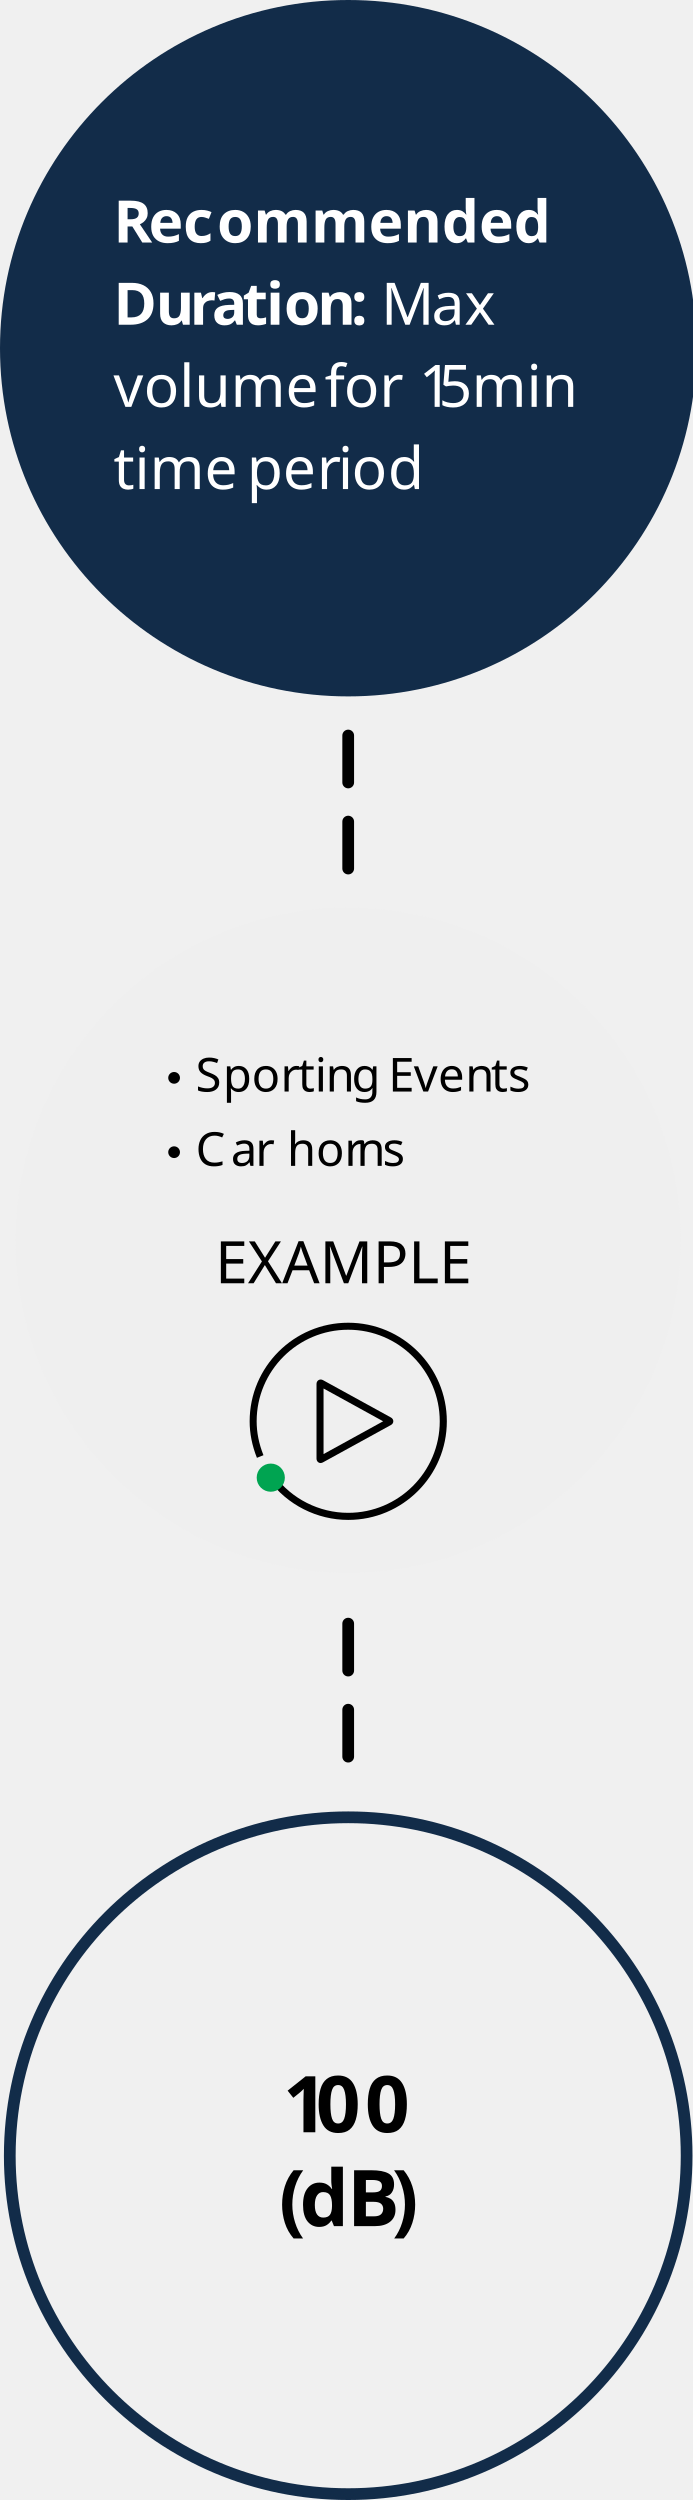
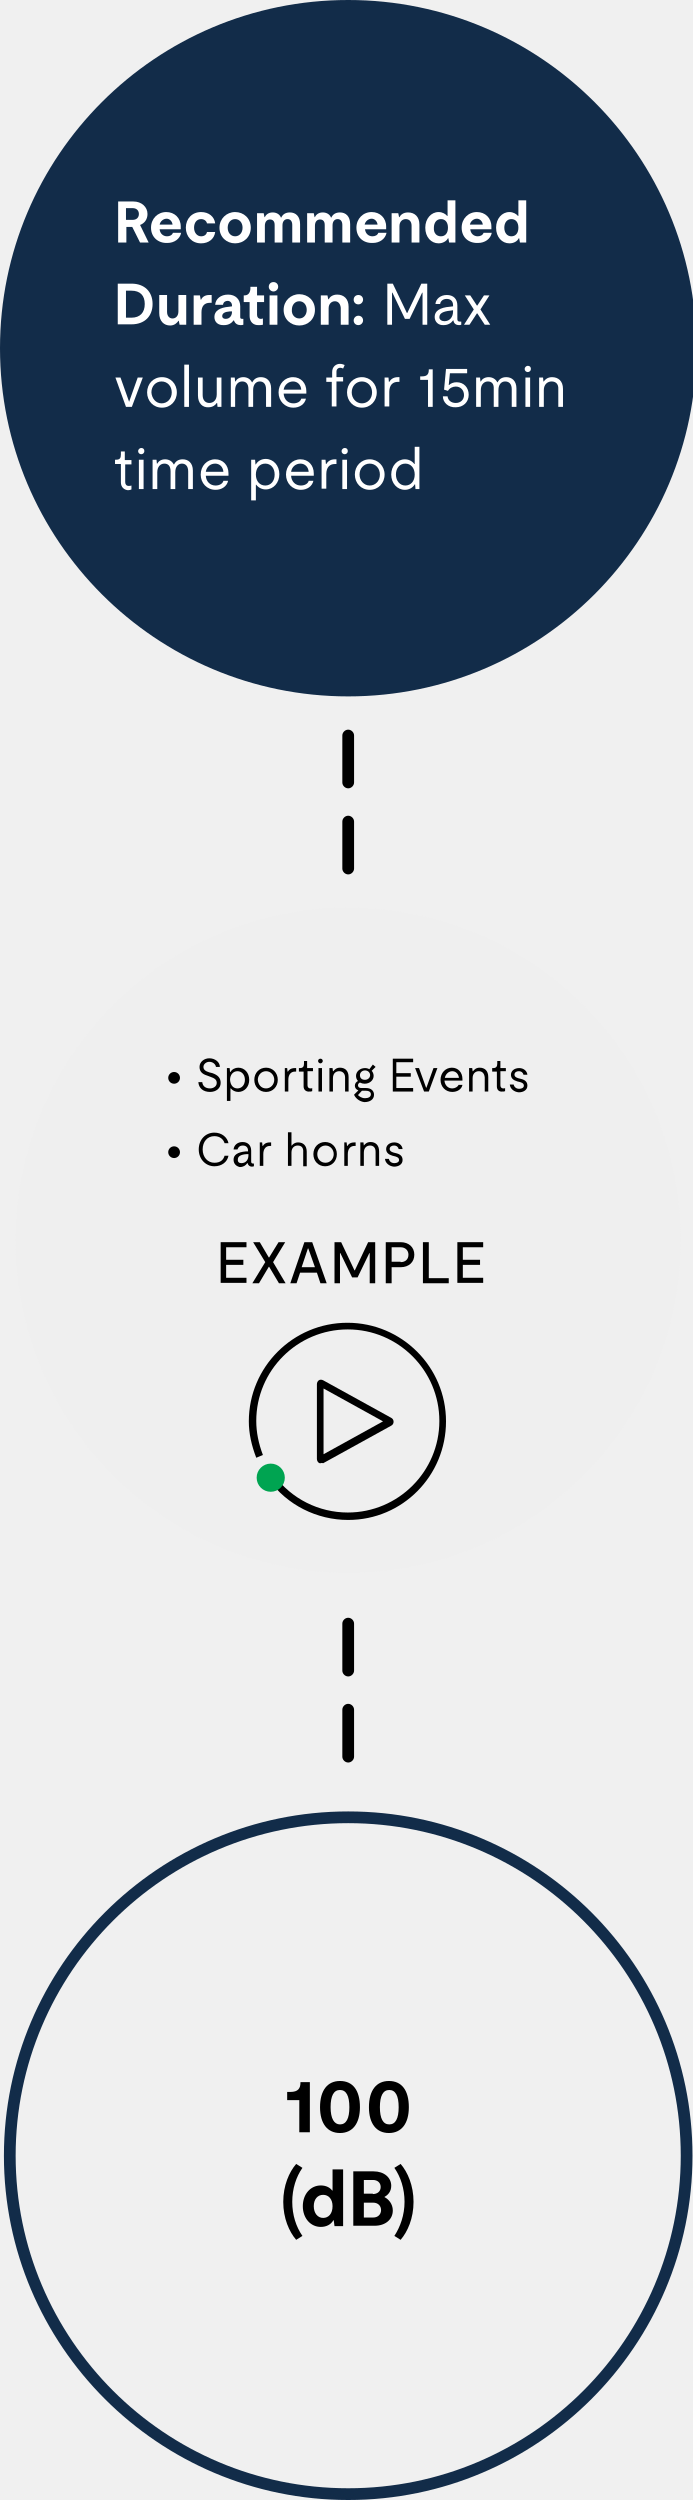
- <svg xmlns="http://www.w3.org/2000/svg" id="Working_File" viewBox="0 0 177 639">
-   <defs>
-     <style>.cls-1,.cls-2,.cls-3{fill:none;}.cls-4{letter-spacing:.01em;}.cls-5{letter-spacing:.01em;}.cls-6{letter-spacing:-.02em;}.cls-7{letter-spacing:0em;}.cls-8{letter-spacing:0em;}.cls-9{letter-spacing:0em;}.cls-10,.cls-11,.cls-12,.cls-13,.cls-14,.cls-15{isolation:isolate;}.cls-10,.cls-11,.cls-14{font-size:15px;}.cls-10,.cls-12{font-family:ULModerat-Bold, 'UL Moderat';font-weight:700;}.cls-10,.cls-14{fill:#fff;}.cls-16{fill:#efefef;}.cls-17{fill:#00a451;}.cls-18{fill:#122c49;}.cls-19{letter-spacing:-.02em;}.cls-20{letter-spacing:-.02em;}.cls-21{letter-spacing:-.01em;}.cls-22{letter-spacing:0em;}.cls-11{font-family:ULModerat-Medium, 'UL Moderat';font-weight:500;}.cls-23{letter-spacing:0em;}.cls-24{letter-spacing:0em;}.cls-25{letter-spacing:-.02em;}.cls-12{font-size:20px;}.cls-26{letter-spacing:-.04em;}.cls-27{letter-spacing:0em;}.cls-28{letter-spacing:0em;}.cls-29{letter-spacing:0em;}.cls-30{letter-spacing:-.02em;}.cls-31{letter-spacing:-.01em;}.cls-32{letter-spacing:0em;}.cls-33{letter-spacing:0em;}.cls-34{letter-spacing:0em;}.cls-35{letter-spacing:-.05em;}.cls-36{letter-spacing:-.05em;}.cls-37{letter-spacing:0em;}.cls-2{stroke:#000;stroke-linecap:round;}.cls-2,.cls-3{stroke-width:3px;}.cls-3{stroke:#122c49;}.cls-38{letter-spacing:0em;}.cls-39{letter-spacing:-.02em;}.cls-40{letter-spacing:-.02em;}.cls-14,.cls-15{font-family:ULModerat-Regular, 'UL Moderat';}.cls-15{font-size:12px;}.cls-41{letter-spacing:-.07em;}.cls-42{letter-spacing:0em;}.cls-43{letter-spacing:.01em;}.cls-44{letter-spacing:-.02em;}</style>
-   </defs>
+ <svg xmlns="http://www.w3.org/2000/svg" version="1.1" id="Working_File" x="0px" y="0px" viewBox="0 0 177 639" style="enable-background:new 0 0 177 639;" xml:space="preserve">
+   <style type="text/css">
+ 	.st0{fill:none;}
+ 	.st1{fill:#122C49;}
+ 	.st2{fill:#EFEFEF;}
+ 	.st3{enable-background:new    ;}
+ 	.st4{fill:#FFFFFF;}
+ 	.st5{fill:#00A451;}
+ </style>
  <g id="Group_187">
    <g id="Ellipse_6">
-       <circle class="cls-1" cx="89" cy="551" r="88" />
-       <circle class="cls-3" cx="89" cy="551" r="86.5" />
-     </g>
-     <circle id="Ellipse_48" class="cls-16" cx="89" cy="317" r="85" />
-     <line id="Line_166" class="cls-2" x1="89" y1="437" x2="89" y2="449" />
-     <line id="Line_172" class="cls-2" x1="89" y1="415" x2="89" y2="427" />
-     <line id="Line_146" class="cls-2" x1="89" y1="188" x2="89" y2="200" />
-     <line id="Line_147" class="cls-2" x1="89" y1="210" x2="89" y2="222" />
+       <g>
+         <circle class="st0" cx="89" cy="551" r="88" />
+       </g>
+       <g>
+         <path class="st1" d="M89,639c-48.5,0-88-39.5-88-88s39.5-88,88-88s88,39.5,88,88S137.5,639,89,639z M89,466     c-46.9,0-85,38.1-85,85s38.1,85,85,85s85-38.1,85-85S135.9,466,89,466z" />
+       </g>
+     </g>
+     <g id="Ellipse_48">
+       <circle class="st2" cx="89" cy="317" r="85" />
+     </g>
+     <g id="Line_166">
+       <path d="M89,450.5c-0.8,0-1.5-0.7-1.5-1.5v-12c0-0.8,0.7-1.5,1.5-1.5c0.8,0,1.5,0.7,1.5,1.5v12C90.5,449.8,89.8,450.5,89,450.5z" />
+     </g>
+     <g id="Line_172">
+       <path d="M89,428.5c-0.8,0-1.5-0.7-1.5-1.5v-12c0-0.8,0.7-1.5,1.5-1.5c0.8,0,1.5,0.7,1.5,1.5v12C90.5,427.8,89.8,428.5,89,428.5z" />
+     </g>
+     <g id="Line_146">
+       <path d="M89,201.5c-0.8,0-1.5-0.7-1.5-1.5v-12c0-0.8,0.7-1.5,1.5-1.5c0.8,0,1.5,0.7,1.5,1.5v12C90.5,200.8,89.8,201.5,89,201.5z" />
+     </g>
+     <g id="Line_147">
+       <path d="M89,223.5c-0.8,0-1.5-0.7-1.5-1.5v-12c0-0.8,0.7-1.5,1.5-1.5c0.8,0,1.5,0.7,1.5,1.5v12C90.5,222.8,89.8,223.5,89,223.5z" />
+     </g>
    <g id="Group_100">
      <g id="Group_34">
        <g id="Group_28">
-           <g id="Car_horns" class="cls-13">
-             <text class="cls-15" transform="translate(50 298)">
-               <tspan class="cls-30" x="0" y="0">C</tspan>
-               <tspan class="cls-7" x="9.01" y="0">a</tspan>
-               <tspan class="cls-27" x="15.29" y="0">r hor</tspan>
-               <tspan class="cls-38" x="41.12" y="0">n</tspan>
-               <tspan class="cls-27" x="47.78" y="0">s</tspan>
-             </text>
-           </g>
-           <circle id="Ellipse_14" cx="44.5" cy="294.5" r="1.5" />
+           <g id="Car_horns">
+             <g class="st3">
+               <path d="M50.8,293.8c0-2.5,1.7-4.3,4-4.3c1.9,0,3.3,1.2,3.6,2.7h-1c-0.3-1-1.2-1.8-2.6-1.8c-1.8,0-3,1.4-3,3.4        c0,2,1.3,3.4,3,3.4c1.5,0,2.3-0.7,2.6-1.8h1c-0.3,1.6-1.7,2.7-3.6,2.7C52.6,298.1,50.8,296.3,50.8,293.8z" />
+             </g>
+             <g class="st3">
+               <path d="M59.7,296.4c0-1.2,1-1.9,3.1-2.1l0.6,0v-0.2c0-0.8-0.5-1.3-1.3-1.3c-0.8,0-1.2,0.4-1.4,1h-1c0.1-1.1,1-1.9,2.3-1.9        c1.3,0,2.2,0.8,2.2,2.2v2.8c0,0.4,0.2,0.5,0.5,0.5c0,0,0.1,0,0.2,0v0.7c-0.1,0-0.3,0.1-0.5,0.1c-0.5,0-1-0.3-1.1-0.9v0h-0.1        c-0.4,0.6-1,1-1.9,1C60.4,298.1,59.7,297.5,59.7,296.4z M61.7,297.3c1.1,0,1.8-0.8,1.8-2V295l-0.5,0c-1.5,0.1-2.2,0.6-2.2,1.3        C60.7,297,61.1,297.3,61.7,297.3z" />
+             </g>
+             <g class="st3">
+               <path d="M66.2,292H67l0.1,0.9h0.1c0.2-0.4,0.7-0.9,1.8-0.9c0.1,0,0.2,0,0.3,0v0.9c-0.2,0-0.2,0-0.3,0c-1,0-1.7,0.7-1.7,2.1v3        h-0.9V292z" />
+               <path d="M76.1,292.8c-0.8,0-1.6,0.5-1.6,1.8v3.4h-0.9v-8.6h0.9v3.4h0.1c0.2-0.3,0.7-0.8,1.6-0.8c1.3,0,2.2,0.8,2.2,2.4v3.7        h-0.9v-3.6C77.6,293.3,77,292.8,76.1,292.8z" />
+               <path d="M80.1,295c0-1.8,1.3-3.1,3-3.1c1.7,0,3,1.3,3,3.1c0,1.8-1.3,3.1-3,3.1C81.4,298.1,80.1,296.8,80.1,295z M83.2,297.2        c1.2,0,2.1-1,2.1-2.2c0-1.2-0.9-2.2-2.1-2.2c-1.2,0-2.1,1-2.1,2.2C81.1,296.3,82,297.2,83.2,297.2z" />
+               <path d="M87.8,292h0.8l0.1,0.9h0.1c0.2-0.4,0.7-0.9,1.8-0.9c0.1,0,0.2,0,0.3,0v0.9c-0.2,0-0.2,0-0.3,0c-1,0-1.7,0.7-1.7,2.1v3        h-0.9V292z" />
+             </g>
+             <g class="st3">
+               <path d="M94.6,292.8c-0.8,0-1.6,0.5-1.6,1.8v3.4h-0.9v-6h0.8l0.1,0.8H93c0.3-0.4,0.8-0.9,1.7-0.9c1.3,0,2.2,0.8,2.2,2.4v3.7        H96v-3.6C96,293.3,95.4,292.8,94.6,292.8z" />
+             </g>
+             <g class="st3">
+               <path d="M98.4,296.2h1c0.1,0.6,0.6,1.1,1.4,1.1c0.7,0,1.2-0.3,1.2-0.8c0-0.5-0.3-0.7-0.9-0.9l-0.8-0.2c-1-0.3-1.6-0.8-1.6-1.7        c0-1,0.9-1.7,2.1-1.7c1.1,0,2,0.7,2.1,1.7h-1c-0.1-0.5-0.5-0.9-1.2-0.9c-0.6,0-1.1,0.3-1.1,0.9c0,0.4,0.3,0.7,1,0.9l0.8,0.2        c1.1,0.3,1.5,0.9,1.5,1.7c0,1.1-1,1.7-2.2,1.7C99.5,298.1,98.5,297.3,98.4,296.2z" />
+             </g>
+           </g>
+           <g id="Ellipse_14">
+             <circle cx="44.5" cy="294.5" r="1.5" />
+           </g>
        </g>
        <g id="Group_27">
-           <g id="Sporting_Events" class="cls-13">
-             <text class="cls-15" transform="translate(50 279)">
-               <tspan class="cls-28" x="0" y="0">S</tspan>
-               <tspan class="cls-24" x="6.98" y="0">p</tspan>
-               <tspan class="cls-27" x="14.34" y="0">o</tspan>
-               <tspan class="cls-43" x="21.71" y="0">r</tspan>
-               <tspan class="cls-4" x="26.15" y="0">t</tspan>
-               <tspan x="30.46" y="0">i</tspan>
-               <tspan class="cls-40" x="33.26" y="0">n</tspan>
-               <tspan x="39.86" y="0">g </tspan>
-               <tspan class="cls-36" x="49.26" y="0">E</tspan>
-               <tspan class="cls-25" x="55.77" y="0">v</tspan>
-               <tspan class="cls-22" x="61.97" y="0">e</tspan>
-               <tspan class="cls-20" x="68.94" y="0">n</tspan>
-               <tspan x="75.5" y="0">ts</tspan>
-             </text>
-           </g>
-           <circle id="Ellipse_14-2" cx="44.5" cy="275.5" r="1.5" />
+           <g id="Sporting_Events">
+             <g class="st3">
+               <path d="M50.7,276.6h1c0.1,1,0.8,1.6,2,1.6c0.8,0,1.7-0.5,1.7-1.4c0-0.8-0.5-1.2-1.7-1.6l-0.8-0.3c-1.3-0.4-1.9-1.1-1.9-2.2        c0-1.3,1.2-2.2,2.5-2.2c1.5,0,2.7,1,2.7,2.2h-1c-0.1-0.7-0.8-1.3-1.7-1.3c-0.8,0-1.5,0.6-1.5,1.3c0,0.7,0.5,1.1,1.5,1.4        l0.8,0.2c1.4,0.5,2.1,1.2,2.1,2.5c0,1.4-1.2,2.3-2.7,2.3C51.9,279.1,50.8,278.1,50.7,276.6z" />
+             </g>
+             <g class="st3">
+               <path d="M57.9,273h0.8l0.1,1h0.1c0.4-0.7,1.2-1.1,2-1.1c1.6,0,2.8,1.3,2.8,3.1s-1.2,3.1-2.8,3.1c-0.8,0-1.5-0.4-1.9-0.9h-0.1        v3.2h-0.9V273z M60.7,278.2c1.1,0,1.9-0.9,1.9-2.2c0-1.3-0.8-2.2-1.9-2.2c-1.1,0-1.9,0.9-1.9,2.2        C58.9,277.4,59.6,278.2,60.7,278.2z" />
+             </g>
+             <g class="st3">
+               <path d="M65,276c0-1.8,1.3-3.1,3-3.1c1.7,0,3,1.3,3,3.1c0,1.8-1.3,3.1-3,3.1C66.3,279.1,65,277.8,65,276z M68,278.2        c1.2,0,2.1-1,2.1-2.2c0-1.2-0.9-2.2-2.1-2.2c-1.2,0-2.1,1-2.1,2.2C66,277.3,66.8,278.2,68,278.2z" />
+             </g>
+             <g class="st3">
+               <path d="M72.6,273h0.8l0.1,0.9h0.1c0.2-0.4,0.7-0.9,1.8-0.9c0.1,0,0.2,0,0.3,0v0.9c-0.2,0-0.2,0-0.3,0c-1,0-1.7,0.7-1.7,2.1v3        h-0.9V273z" />
+             </g>
+             <g class="st3">
+               <path d="M77.6,277.7v-3.8h-1.2V273h0.3c0.7,0,1-0.4,1-1.1l0-0.7h0.8v1.8H80v0.8h-1.4v3.6c0,0.5,0.3,0.8,0.7,0.8        c0.2,0,0.4,0,0.5-0.1v0.8c-0.2,0.1-0.4,0.1-0.7,0.1C78.3,279.1,77.6,278.6,77.6,277.7z" />
+             </g>
+             <g class="st3">
+               <path d="M81.9,270.6c0.4,0,0.6,0.3,0.6,0.6s-0.3,0.6-0.6,0.6s-0.6-0.3-0.6-0.6S81.5,270.6,81.9,270.6z M81.4,273h0.9v6h-0.9        V273z" />
+             </g>
+             <g class="st3">
+               <path d="M86.7,273.8c-0.8,0-1.6,0.5-1.6,1.8v3.4h-0.9v-6H85l0.1,0.8h0.1c0.3-0.4,0.8-0.9,1.7-0.9c1.3,0,2.2,0.8,2.2,2.4v3.7        h-0.9v-3.6C88.2,274.3,87.5,273.8,86.7,273.8z" />
+             </g>
+             <g class="st3">
+               <path d="M90.5,279.8l1.1-1.1c-0.6-0.2-0.9-0.7-0.9-1.2c0-0.6,0.4-1,0.8-1.2c-0.3-0.3-0.5-0.8-0.5-1.3c0-1.1,1-2,2.3-2        c0.4,0,0.8,0.1,1.1,0.3l0.9-1.2l0.7,0.6l-1,1c0.3,0.3,0.5,0.8,0.5,1.3c0,1.1-1,2-2.3,2c-0.4,0-0.8-0.1-1.2-0.3        c-0.3,0.1-0.5,0.4-0.5,0.7c0,0.4,0.3,0.7,0.8,0.7h1.3c1.2,0,2,0.7,2,1.7c0,1.2-1,1.9-2.5,1.9        C91.6,281.5,90.7,280.4,90.5,279.8z M93.3,280.7c0.8,0,1.5-0.3,1.5-1c0-0.6-0.5-0.9-1.2-0.9h-1.1l-1,1.1        C91.8,280.2,92.4,280.7,93.3,280.7z M93.3,276c0.7,0,1.3-0.5,1.3-1.2c0-0.7-0.6-1.2-1.3-1.2c-0.7,0-1.3,0.5-1.3,1.2        C92,275.6,92.5,276,93.3,276z" />
+             </g>
+             <g class="st3">
+               <path d="M100.4,270.6h5.2v0.9h-4.3v2.8h3.7v0.9h-3.7v2.9h4.3v0.9h-5.2V270.6z" />
+             </g>
+             <g class="st3">
+               <path d="M106.1,273h1l1.8,5h0.1l1.8-5h1l-2.2,6h-1.2L106.1,273z" />
+             </g>
+             <g class="st3">
+               <path d="M112.6,276c0-1.8,1.3-3.1,2.9-3.1c1.6,0,2.7,1.2,2.7,2.9c0,0.1,0,0.3,0,0.4h-4.6c0.1,1.2,0.9,2,2,2        c0.7,0,1.4-0.4,1.6-0.9h1c-0.2,1.1-1.3,1.8-2.6,1.8C113.9,279.1,112.6,277.8,112.6,276z M117.3,275.5c-0.1-1-0.8-1.7-1.7-1.7        c-0.9,0-1.7,0.7-1.9,1.7H117.3z" />
+             </g>
+             <g class="st3">
+               <path d="M122.4,273.8c-0.8,0-1.6,0.5-1.6,1.8v3.4h-0.9v-6h0.8l0.1,0.8h0.1c0.3-0.4,0.8-0.9,1.7-0.9c1.3,0,2.2,0.8,2.2,2.4v3.7        h-0.9v-3.6C123.8,274.3,123.2,273.8,122.4,273.8z" />
+             </g>
+             <g class="st3">
+               <path d="M127,277.7v-3.8h-1.2V273h0.3c0.7,0,1-0.4,1-1.1l0-0.7h0.8v1.8h1.4v0.8h-1.4v3.6c0,0.5,0.3,0.8,0.7,0.8        c0.2,0,0.4,0,0.5-0.1v0.8c-0.2,0.1-0.4,0.1-0.7,0.1C127.6,279.1,127,278.6,127,277.7z" />
+               <path d="M130.3,277.2h1c0.1,0.6,0.6,1.1,1.4,1.1c0.7,0,1.2-0.3,1.2-0.8c0-0.5-0.3-0.7-0.9-0.9l-0.8-0.2        c-1-0.3-1.6-0.8-1.6-1.7c0-1,0.9-1.7,2.1-1.7c1.1,0,2,0.7,2.1,1.7h-1c-0.1-0.5-0.5-0.9-1.2-0.9c-0.6,0-1.1,0.3-1.1,0.9        c0,0.4,0.3,0.7,1,0.9l0.8,0.2c1.1,0.3,1.5,0.9,1.5,1.7c0,1.1-1,1.7-2.2,1.7C131.4,279.1,130.4,278.3,130.3,277.2z" />
+             </g>
+           </g>
+           <g id="Ellipse_14-2">
+             <circle cx="44.5" cy="275.5" r="1.5" />
+           </g>
        </g>
      </g>
    </g>
    <g id="Group_98">
-       <circle id="Ellipse_18" class="cls-18" cx="89" cy="89" r="89" />
-       <g id="Recommended_Duration:_Max_volume_for_15min_time_period" class="cls-13">
-         <text class="cls-10" transform="translate(29 62)">
-           <tspan class="cls-26" x="0" y="0">R</tspan>
-           <tspan class="cls-37" x="8.98" y="0">e</tspan>
-           <tspan class="cls-42" x="17.81" y="0">c</tspan>
-           <tspan x="26.48" y="0">ommended</tspan>
-         </text>
-         <text class="cls-10" transform="translate(29 83)">
-           <tspan class="cls-23" x="0" y="0">D</tspan>
-           <tspan class="cls-37" x="10.8" y="0">u</tspan>
-           <tspan class="cls-31" x="19.5" y="0">r</tspan>
-           <tspan class="cls-21" x="25.15" y="0">a</tspan>
-           <tspan class="cls-29" x="32.98" y="0">t</tspan>
-           <tspan x="39.01" y="0">io</tspan>
-           <tspan class="cls-44" x="52.11" y="0">n</tspan>
-           <tspan x="60.7" y="0">: </tspan>
-         </text>
-         <text class="cls-14" transform="translate(97.4 83)">
-           <tspan class="cls-19" x="0" y="0">M</tspan>
-           <tspan x="12.89" y="0">ax </tspan>
-         </text>
-         <text class="cls-14" transform="translate(29 104)">
-           <tspan class="cls-19" x="0" y="0">v</tspan>
-           <tspan x="7.74" y="0">olume </tspan>
-           <tspan class="cls-6" x="53.98" y="0">f</tspan>
-           <tspan x="58.89" y="0">or 1</tspan>
-           <tspan class="cls-39" x="83.13" y="0">5</tspan>
-           <tspan x="91.56" y="0">min </tspan>
-         </text>
-         <text class="cls-14" transform="translate(29 125)">
-           <tspan class="cls-5" x="0" y="0">t</tspan>
-           <tspan x="5.38" y="0">ime </tspan>
-           <tspan class="cls-34" x="34.09" y="0">p</tspan>
-           <tspan x="43.29" y="0">e</tspan>
-           <tspan class="cls-9" x="52" y="0">r</tspan>
-           <tspan x="57.37" y="0">i</tspan>
-           <tspan class="cls-34" x="60.88" y="0">o</tspan>
-           <tspan x="70.14" y="0">d</tspan>
-         </text>
+       <g id="Ellipse_18">
+         <circle class="st1" cx="89" cy="89" r="89" />
+       </g>
+       <g id="Recommended_Duration:_Max_volume_for_15min_time_period">
+         <g class="st3">
+           <path class="st4" d="M30.1,51.5h4c2.1,0,3.6,1.4,3.6,3.2c0,1.4-0.8,2.4-1.9,2.8L38,62h-2.2l-2-4h-1.5v4h-2.1V51.5z M33.9,56.2      c1,0,1.6-0.6,1.6-1.5c0-0.9-0.6-1.5-1.6-1.5h-1.7v3H33.9z" />
+         </g>
+         <g class="st3">
+           <path class="st4" d="M38.6,58.2c0-2.3,1.7-4,3.9-4c2.1,0,3.7,1.5,3.7,3.7c0,0.2,0,0.4,0,0.7h-5.4c0.1,1.1,0.9,1.8,1.9,1.8      c0.7,0,1.3-0.3,1.5-0.9h2.1c-0.3,1.6-1.8,2.6-3.5,2.6C40.4,62.2,38.6,60.6,38.6,58.2z M44.1,57.4c-0.1-0.9-0.8-1.5-1.5-1.5      c-0.8,0-1.6,0.6-1.8,1.5H44.1z" />
+         </g>
+         <g class="st3">
+           <path class="st4" d="M47.5,58.2c0-2.3,1.6-4,3.9-4c2,0,3.4,1.2,3.6,2.9h-2.1c-0.1-0.6-0.7-1.1-1.5-1.1c-1.1,0-1.8,0.9-1.8,2.2      c0,1.3,0.8,2.2,1.8,2.2c0.9,0,1.4-0.5,1.5-1.1H55c-0.2,1.7-1.6,2.9-3.6,2.9C49.1,62.2,47.5,60.5,47.5,58.2z" />
+         </g>
+         <g class="st3">
+           <path class="st4" d="M56.1,58.2c0-2.3,1.8-4,4-4s4,1.6,4,4c0,2.4-1.8,4-4,4S56.1,60.6,56.1,58.2z M60.1,60.4      c1.1,0,1.9-0.9,1.9-2.2c0-1.3-0.8-2.2-1.9-2.2c-1.1,0-1.9,0.9-1.9,2.2C58.2,59.5,59,60.4,60.1,60.4z" />
+           <path class="st4" d="M69,56.1c-0.7,0-1.3,0.5-1.3,1.6V62h-2v-7.5h1.7l0.2,1h0.1c0.3-0.7,1-1.2,2-1.2c1,0,1.8,0.5,2.1,1.3h0.1      c0.4-0.9,1.2-1.3,2.2-1.3c1.5,0,2.6,1,2.6,3V62h-2v-4.5c0-1-0.5-1.5-1.2-1.5c-0.7,0-1.3,0.5-1.3,1.6V62h-2v-4.5      C70.2,56.5,69.7,56.1,69,56.1z" />
+           <path class="st4" d="M81.8,56.1c-0.7,0-1.3,0.5-1.3,1.6V62h-2v-7.5h1.7l0.2,1h0.1c0.3-0.7,1-1.2,2-1.2c1,0,1.8,0.5,2.1,1.3h0.1      c0.4-0.9,1.2-1.3,2.2-1.3c1.5,0,2.6,1,2.6,3V62h-2v-4.5c0-1-0.5-1.5-1.2-1.5c-0.7,0-1.3,0.5-1.3,1.6V62h-2v-4.5      C83,56.5,82.5,56.1,81.8,56.1z" />
+           <path class="st4" d="M91.1,58.2c0-2.3,1.7-4,3.9-4c2.1,0,3.7,1.5,3.7,3.7c0,0.2,0,0.4,0,0.7h-5.4c0.1,1.1,0.9,1.8,1.9,1.8      c0.7,0,1.3-0.3,1.5-0.9h2.1c-0.3,1.6-1.8,2.6-3.5,2.6C92.8,62.2,91.1,60.6,91.1,58.2z M96.5,57.4c-0.1-0.9-0.8-1.5-1.5-1.5      c-0.8,0-1.6,0.6-1.8,1.5H96.5z" />
+           <path class="st4" d="M103.7,56c-0.8,0-1.6,0.6-1.6,1.8V62h-2v-7.5h1.7l0.2,1h0.1c0.3-0.6,1-1.2,2.2-1.2c1.7,0,2.9,1.1,2.9,3.1      V62h-2v-4.3C105.2,56.6,104.6,56,103.7,56z" />
+           <path class="st4" d="M114.8,62l-0.2-1.1h-0.1c-0.4,0.8-1.4,1.3-2.4,1.3c-1.9,0-3.4-1.6-3.4-4c0-2.3,1.5-4,3.4-4      c1,0,1.8,0.5,2.2,1h0.1v-4h2V62H114.8z M112.7,60.4c1.1,0,1.8-0.8,1.8-2.2c0-1.4-0.7-2.2-1.8-2.2s-1.8,0.9-1.8,2.2      C110.8,59.6,111.6,60.4,112.7,60.4z" />
+           <path class="st4" d="M118,58.2c0-2.3,1.7-4,3.9-4c2.1,0,3.7,1.5,3.7,3.7c0,0.2,0,0.4,0,0.7h-5.4c0.1,1.1,0.9,1.8,1.9,1.8      c0.7,0,1.3-0.3,1.5-0.9h2.1c-0.3,1.6-1.8,2.6-3.5,2.6C119.7,62.2,118,60.6,118,58.2z M123.4,57.4c-0.1-0.9-0.8-1.5-1.5-1.5      c-0.8,0-1.6,0.6-1.8,1.5H123.4z" />
+           <path class="st4" d="M132.9,62l-0.2-1.1h-0.1c-0.4,0.8-1.3,1.3-2.4,1.3c-1.9,0-3.4-1.6-3.4-4c0-2.3,1.5-4,3.4-4      c1,0,1.8,0.5,2.2,1h0.1v-4h2V62H132.9z M130.7,60.4c1.1,0,1.8-0.8,1.8-2.2c0-1.4-0.7-2.2-1.8-2.2c-1.1,0-1.8,0.9-1.8,2.2      C128.9,59.6,129.7,60.4,130.7,60.4z" />
+         </g>
+         <g class="st3">
+           <path class="st4" d="M30.1,72.5h3.5c3.4,0,5.4,2.1,5.4,5.2s-2,5.2-5.4,5.2h-3.5V72.5z M33.6,81.2c2.2,0,3.4-1.3,3.4-3.5      s-1.2-3.4-3.4-3.4h-1.4v6.9H33.6z" />
+         </g>
+         <g class="st3">
+           <path class="st4" d="M40.7,80v-4.6h2v4.3c0,1.1,0.6,1.7,1.4,1.7s1.5-0.6,1.5-1.8v-4.2h2V83h-1.7l-0.2-1h-0.1      c-0.3,0.5-1,1.2-2.1,1.2C41.9,83.2,40.7,82.1,40.7,80z" />
+         </g>
+         <g class="st3">
+           <path class="st4" d="M49.4,75.5h1.7l0.2,1.1h0.1c0.3-0.7,1-1.2,2.1-1.2c0.2,0,0.4,0,0.6,0v2c-0.2,0-0.4,0-0.5,0      c-1.3,0-2.1,0.8-2.1,2.4V83h-2V75.5z" />
+         </g>
+         <g class="st3">
+           <path class="st4" d="M54.8,81c0-1.5,1.3-2.4,3.8-2.6l0.7-0.1v-0.2c0-0.7-0.5-1.2-1.1-1.2c-0.6,0-1.1,0.3-1.2,1h-2      c0.1-1.5,1.4-2.6,3.3-2.6c1.9,0,3.1,1.2,3.1,3V81c0,0.4,0.1,0.5,0.6,0.5l0.2,0V83c-0.2,0.1-0.5,0.1-0.7,0.1      c-0.7,0-1.4-0.3-1.7-1.2h-0.1c-0.5,0.7-1.3,1.2-2.4,1.2C55.7,83.2,54.8,82.3,54.8,81z M57.7,81.5c1,0,1.6-0.8,1.6-1.8v-0.1      l-0.6,0c-1.3,0.1-1.9,0.5-1.9,1.2C56.8,81.3,57.2,81.5,57.7,81.5z" />
+         </g>
+         <g class="st3">
+           <path class="st4" d="M63.8,80.8v-3.6h-1.5v-1.7h0.2c0.9,0,1.4-0.6,1.5-1.6l0-0.6h1.7v2.2h1.8v1.7h-1.8v3.3c0,0.6,0.4,1,0.9,1      c0.2,0,0.4,0,0.6-0.1V83c-0.3,0.1-0.7,0.1-1,0.1C64.7,83.2,63.8,82.2,63.8,80.8z" />
+         </g>
+         <g class="st3">
+           <path class="st4" d="M69.9,72.1c0.7,0,1.2,0.5,1.2,1.2c0,0.7-0.6,1.2-1.2,1.2s-1.2-0.5-1.2-1.2C68.7,72.6,69.2,72.1,69.9,72.1z       M68.9,75.5h2V83h-2V75.5z" />
+           <path class="st4" d="M72.5,79.2c0-2.3,1.8-4,4-4s4,1.6,4,4c0,2.4-1.8,4-4,4S72.5,81.6,72.5,79.2z M76.5,81.4      c1.1,0,1.9-0.9,1.9-2.2c0-1.3-0.8-2.2-1.9-2.2c-1.1,0-1.9,0.9-1.9,2.2C74.5,80.5,75.4,81.4,76.5,81.4z" />
+         </g>
+         <g class="st3">
+           <path class="st4" d="M85.6,77c-0.8,0-1.6,0.6-1.6,1.8V83h-2v-7.5h1.7l0.2,1H84c0.3-0.6,1-1.2,2.2-1.2c1.7,0,2.9,1.1,2.9,3.1V83      h-2v-4.3C87,77.6,86.4,77,85.6,77z" />
+         </g>
+         <g class="st3">
+           <path class="st4" d="M91.6,75.4c0.7,0,1.2,0.5,1.2,1.2c0,0.6-0.5,1.2-1.2,1.2c-0.7,0-1.2-0.5-1.2-1.2      C90.4,75.9,90.9,75.4,91.6,75.4z M90.4,81.9c0-0.6,0.5-1.2,1.2-1.2c0.7,0,1.2,0.5,1.2,1.2c0,0.6-0.5,1.2-1.2,1.2      C90.9,83.1,90.4,82.6,90.4,81.9z" />
+         </g>
+         <g class="st3">
+           <path class="st4" d="M98.9,72.5h1.5l3.6,7.5h0.1l3.6-7.5h1.5V83h-1.2v-8.2h-0.1l-3.2,6.7h-1.2l-3.2-6.7h-0.1V83h-1.2V72.5z" />
+         </g>
+         <g class="st3">
+           <path class="st4" d="M111.1,81c0-1.5,1.3-2.4,3.9-2.6l0.8-0.1v-0.3c0-1-0.6-1.6-1.6-1.6c-0.9,0-1.6,0.5-1.7,1.3h-1.2      c0.1-1.3,1.3-2.3,2.9-2.3c1.7,0,2.7,1,2.7,2.7v3.5c0,0.5,0.3,0.6,0.7,0.6c0.1,0,0.1,0,0.3,0V83c-0.2,0.1-0.4,0.1-0.6,0.1      c-0.6,0-1.3-0.3-1.4-1.2v0h-0.1c-0.5,0.7-1.3,1.2-2.4,1.2C112.1,83.2,111.1,82.3,111.1,81z M113.6,82.1c1.3,0,2.2-1,2.2-2.5      v-0.3l-0.7,0.1c-1.9,0.2-2.8,0.7-2.8,1.7C112.3,81.7,112.9,82.1,113.6,82.1z" />
+           <path class="st4" d="M121.1,79.1l-2.3-3.6h1.4l1.7,2.6h0.1l1.7-2.6h1.4l-2.3,3.6l2.5,3.9h-1.4l-1.9-2.9h-0.1l-1.9,2.9h-1.4      L121.1,79.1z" />
+         </g>
+         <g class="st3">
+           <path class="st4" d="M29.5,96.5h1.3l2.2,6.2H33l2.2-6.2h1.3l-2.8,7.5h-1.5L29.5,96.5z" />
+         </g>
+         <g class="st3">
+           <path class="st4" d="M37.6,100.3c0-2.2,1.6-3.9,3.8-3.9s3.8,1.7,3.8,3.9c0,2.2-1.6,3.9-3.8,3.9S37.6,102.5,37.6,100.3z       M41.3,103.1c1.5,0,2.6-1.2,2.6-2.8c0-1.6-1.1-2.8-2.6-2.8s-2.6,1.2-2.6,2.8C38.8,101.8,39.8,103.1,41.3,103.1z" />
+           <path class="st4" d="M47.1,93.2h1.2V104h-1.2V93.2z" />
+           <path class="st4" d="M50.6,101.1v-4.6h1.2v4.5c0,1.4,0.8,2,1.7,2c1,0,1.9-0.7,1.9-2.2v-4.3h1.2v7.5h-1l-0.1-1h-0.1      c-0.3,0.5-1,1.1-2.1,1.1C51.8,104.2,50.6,103.1,50.6,101.1z" />
+           <path class="st4" d="M61.9,97.5c-0.9,0-1.8,0.7-1.8,2.2v4.3H59v-7.5h1l0.1,1h0.1c0.3-0.6,1-1.1,2-1.1c1,0,1.8,0.5,2.2,1.3h0.1      c0.4-0.8,1.1-1.3,2.2-1.3c1.4,0,2.6,0.9,2.6,2.9v4.7H68v-4.5c0-1.4-0.7-2-1.6-2c-0.9,0-1.7,0.7-1.7,2.2v4.3h-1.2v-4.5      C63.5,98,62.8,97.5,61.9,97.5z" />
+           <path class="st4" d="M71.2,100.3c0-2.2,1.6-3.9,3.7-3.9c2,0,3.4,1.5,3.4,3.6c0,0.2,0,0.3,0,0.6h-5.8c0.1,1.5,1.1,2.5,2.5,2.5      c0.9,0,1.8-0.4,2-1.2h1.2c-0.3,1.4-1.6,2.3-3.2,2.3C72.8,104.2,71.2,102.5,71.2,100.3z M77,99.6c-0.1-1.3-1-2.1-2.1-2.1      s-2.2,0.8-2.4,2.1H77z" />
+         </g>
+         <g class="st3">
+           <path class="st4" d="M84.9,97.6h-1.5v-1.1h1.5v-1.4c0-1.4,1-2.1,2-2.1c0.5,0,1,0.2,1.2,0.3l-0.4,0.9c-0.2-0.1-0.5-0.2-0.7-0.2      c-0.6,0-1,0.4-1,1v1.4h1.7v1.1H86v6.4h-1.2V97.6z" />
+         </g>
+         <g class="st3">
+           <path class="st4" d="M88.7,100.3c0-2.2,1.6-3.9,3.8-3.9c2.1,0,3.8,1.7,3.8,3.9c0,2.2-1.6,3.9-3.8,3.9      C90.3,104.2,88.7,102.5,88.7,100.3z M92.5,103.1c1.5,0,2.6-1.2,2.6-2.8c0-1.6-1.1-2.8-2.6-2.8s-2.6,1.2-2.6,2.8      C89.9,101.8,91,103.1,92.5,103.1z" />
+           <path class="st4" d="M98.3,96.5h1l0.1,1.1h0.1c0.3-0.5,0.9-1.2,2.2-1.2c0.2,0,0.3,0,0.4,0v1.2c-0.2,0-0.3,0-0.4,0      c-1.3,0-2.2,0.8-2.2,2.6v3.7h-1.2V96.5z" />
+           <path class="st4" d="M109.5,97.1h-2.1v-0.9h0.5c1.3,0,1.7-0.6,1.7-1.7v-0.1h1v9.6h-1.2V97.1z" />
+         </g>
+         <g class="st3">
+           <path class="st4" d="M113.2,101.3h1.2c0.1,1,0.9,1.7,2.1,1.7c1.2,0,2.1-0.8,2.1-2c0-1.3-0.9-2.2-2.1-2.2c-0.8,0-1.6,0.4-2,1.1      l-1-0.3l0.5-5.3h5.4v1.1h-4.4l-0.3,3h0.1c0.4-0.4,1.1-0.7,1.9-0.7c1.9,0,3.1,1.4,3.1,3.2c0,1.9-1.4,3.2-3.3,3.2      C114.5,104.2,113.2,102.8,113.2,101.3z" />
+         </g>
+         <g class="st3">
+           <path class="st4" d="M124.7,97.5c-0.9,0-1.8,0.7-1.8,2.2v4.3h-1.2v-7.5h1l0.1,1h0.1c0.3-0.6,1-1.1,2-1.1c1,0,1.8,0.5,2.2,1.3      h0.1c0.4-0.8,1.1-1.3,2.2-1.3c1.4,0,2.6,0.9,2.6,2.9v4.7h-1.2v-4.5c0-1.4-0.7-2-1.7-2c-0.9,0-1.7,0.7-1.7,2.2v4.3h-1.2v-4.5      C126.3,98,125.6,97.5,124.7,97.5z" />
+           <path class="st4" d="M134.9,93.5c0.5,0,0.8,0.3,0.8,0.8c0,0.5-0.4,0.8-0.8,0.8c-0.4,0-0.8-0.3-0.8-0.8      C134.1,93.9,134.5,93.5,134.9,93.5z M134.3,96.5h1.2v7.5h-1.2V96.5z" />
+           <path class="st4" d="M141,97.5c-1,0-2,0.7-2,2.2v4.3h-1.2v-7.5h1l0.1,1h0.1c0.3-0.5,1-1.1,2.1-1.1c1.6,0,2.8,1,2.8,3v4.6h-1.2      v-4.5C142.8,98.1,142,97.5,141,97.5z" />
+         </g>
+         <g class="st3">
+           <path class="st4" d="M30.9,123.3v-4.7h-1.5v-1.1h0.3c0.9,0,1.2-0.4,1.2-1.3l0-0.8h1v2.2h1.7v1.1H32v4.5c0,0.6,0.3,1,0.9,1      c0.2,0,0.5,0,0.7-0.1v1c-0.2,0.1-0.5,0.2-0.9,0.2C31.7,125.2,30.9,124.5,30.9,123.3z" />
+         </g>
+         <g class="st3">
+           <path class="st4" d="M36.1,114.5c0.5,0,0.8,0.3,0.8,0.8c0,0.5-0.4,0.8-0.8,0.8c-0.4,0-0.8-0.3-0.8-0.8      C35.3,114.9,35.7,114.5,36.1,114.5z M35.5,117.5h1.2v7.5h-1.2V117.5z" />
+           <path class="st4" d="M42,118.5c-0.9,0-1.8,0.7-1.8,2.2v4.3h-1.2v-7.5h1l0.1,1h0.1c0.3-0.6,1-1.1,2-1.1c1,0,1.8,0.5,2.2,1.3h0.1      c0.4-0.8,1.1-1.3,2.2-1.3c1.4,0,2.6,0.9,2.6,2.9v4.7h-1.2v-4.5c0-1.4-0.7-2-1.6-2c-0.9,0-1.7,0.7-1.7,2.2v4.3h-1.2v-4.5      C43.6,119,42.9,118.5,42,118.5z" />
+           <path class="st4" d="M51.3,121.3c0-2.2,1.6-3.9,3.7-3.9c2,0,3.4,1.5,3.4,3.6c0,0.2,0,0.3,0,0.6h-5.8c0.1,1.5,1.1,2.5,2.5,2.5      c0.9,0,1.8-0.4,2-1.2h1.2c-0.3,1.4-1.6,2.3-3.2,2.3C52.9,125.2,51.3,123.5,51.3,121.3z M57.1,120.6c-0.1-1.3-1-2.1-2.1-2.1      c-1.2,0-2.2,0.8-2.4,2.1H57.1z" />
+         </g>
+         <g class="st3">
+           <path class="st4" d="M64.3,117.5h0.9l0.1,1.2h0.1c0.5-0.9,1.5-1.4,2.5-1.4c2,0,3.5,1.7,3.5,3.9c0,2.2-1.5,3.9-3.5,3.9      c-1,0-1.9-0.5-2.4-1.2h-0.1v4h-1.2V117.5z M67.8,124.1c1.4,0,2.4-1.1,2.4-2.8c0-1.7-1-2.8-2.4-2.8c-1.4,0-2.4,1.1-2.4,2.8      C65.4,123,66.4,124.1,67.8,124.1z" />
+         </g>
+         <g class="st3">
+           <path class="st4" d="M73.1,121.3c0-2.2,1.6-3.9,3.7-3.9c2,0,3.4,1.5,3.4,3.6c0,0.2,0,0.3,0,0.6h-5.8c0.1,1.5,1.1,2.5,2.5,2.5      c0.9,0,1.8-0.4,2-1.2h1.2c-0.3,1.4-1.6,2.3-3.2,2.3C74.7,125.2,73.1,123.5,73.1,121.3z M78.9,120.6c-0.1-1.3-1-2.1-2.1-2.1      c-1.2,0-2.2,0.8-2.4,2.1H78.9z" />
+         </g>
+         <g class="st3">
+           <path class="st4" d="M82.2,117.5h1l0.1,1.1h0.1c0.3-0.5,0.9-1.2,2.2-1.2c0.2,0,0.3,0,0.4,0v1.2c-0.2,0-0.3,0-0.4,0      c-1.3,0-2.2,0.8-2.2,2.6v3.7h-1.2V117.5z" />
+         </g>
+         <g class="st3">
+           <path class="st4" d="M88.1,114.5c0.5,0,0.8,0.3,0.8,0.8c0,0.5-0.4,0.8-0.8,0.8c-0.4,0-0.8-0.3-0.8-0.8      C87.3,114.9,87.7,114.5,88.1,114.5z M87.5,117.5h1.2v7.5h-1.2V117.5z" />
+         </g>
+         <g class="st3">
+           <path class="st4" d="M90.7,121.3c0-2.2,1.6-3.9,3.8-3.9c2.1,0,3.8,1.7,3.8,3.9c0,2.2-1.6,3.9-3.8,3.9      C92.3,125.2,90.7,123.5,90.7,121.3z M94.5,124.1c1.5,0,2.6-1.2,2.6-2.8c0-1.6-1.1-2.8-2.6-2.8s-2.6,1.2-2.6,2.8      C91.9,122.8,93,124.1,94.5,124.1z" />
+         </g>
+         <g class="st3">
+           <path class="st4" d="M106.2,125l-0.1-1.2H106c-0.5,0.9-1.5,1.4-2.5,1.4c-2,0-3.5-1.7-3.5-3.9c0-2.2,1.5-3.9,3.5-3.9      c1,0,1.9,0.5,2.4,1.2h0.1v-4.4h1.2V125H106.2z M103.6,124.1c1.4,0,2.4-1.1,2.4-2.8c0-1.7-1-2.8-2.4-2.8c-1.4,0-2.4,1.1-2.4,2.8      C101.2,122.9,102.2,124.1,103.6,124.1z" />
+         </g>
      </g>
    </g>
    <g id="Group_136">
-       <g id="_dB_" class="cls-13">
-         <text class="cls-12" transform="translate(71.31 569)">
-           <tspan class="cls-41" x="0" y="0">(</tspan>
-           <tspan class="cls-32" x="5.24" y="0">d</tspan>
-           <tspan class="cls-35" x="17.4" y="0">B</tspan>
-           <tspan class="cls-8" x="28.82" y="0">)</tspan>
-         </text>
-       </g>
-       <g id="_100" class="cls-13">
-         <text class="cls-12" transform="translate(72.33 545)">
-           <tspan x="0" y="0">1</tspan>
-           <tspan class="cls-33" x="8.4" y="0">0</tspan>
-           <tspan x="20.96" y="0">0</tspan>
-         </text>
+       <g id="_dB_">
+         <g class="st3">
+           <path d="M74.7,562.8c0,3.4,1,6.4,2.6,8.7l-1.6,1c-1.8-2.1-3.3-5.5-3.3-9.7c0-4.2,1.5-7.6,3.3-9.7l1.6,1      C75.7,556.4,74.7,559.4,74.7,562.8z" />
+         </g>
+         <g class="st3">
+           <path d="M85.5,569l-0.2-1.5h-0.1c-0.6,1.1-1.8,1.7-3.2,1.7c-2.6,0-4.6-2.2-4.6-5.3c0-3.1,2-5.3,4.6-5.3c1.4,0,2.4,0.6,2.9,1.3      H85v-5.4h2.7V569H85.5z M82.6,566.9c1.4,0,2.4-1.1,2.4-3c0-1.8-1-2.9-2.4-2.9c-1.4,0-2.4,1.1-2.4,2.9S81.2,566.9,82.6,566.9z" />
+         </g>
+         <g class="st3">
+           <path d="M90.2,555h5.3c2.7,0,4.5,1.6,4.5,3.7c0,1.5-0.9,2.4-1.7,2.8v0.1c1,0.5,2.1,1.7,2.1,3.4c0,2.3-1.9,3.9-4.6,3.9h-5.5V555z       M95.3,560.8c1.2,0,2-0.7,2-1.8s-0.8-1.8-2-1.8H93v3.5H95.3z M95.4,566.8c1.2,0,2-0.8,2-1.9c0-1.1-0.8-1.9-2-1.9H93v3.8H95.4z" />
+         </g>
+         <g class="st3">
+           <path d="M103.4,562.8c0-3.4-1-6.4-2.6-8.7l1.6-1c1.8,2.1,3.3,5.5,3.3,9.7s-1.5,7.6-3.3,9.7l-1.6-1      C102.3,569.2,103.4,566.2,103.4,562.8z" />
+         </g>
+       </g>
+       <g id="_100">
+         <g class="st3">
+           <path d="M76.6,536.8h-3.2v-2.1h0.8c2,0,2.6-0.9,2.6-2.4v-0.1h2.4V545h-2.7V536.8z" />
+         </g>
+         <g class="st3">
+           <path d="M81.8,538.6c0-4.3,1.9-6.7,5.1-6.7c3.3,0,5.1,2.4,5.1,6.7c0,4.2-1.9,6.6-5.1,6.6C83.7,545.2,81.8,542.8,81.8,538.6z       M86.9,543c1.6,0,2.4-1.5,2.4-4.4c0-2.9-0.8-4.4-2.4-4.4c-1.6,0-2.4,1.5-2.4,4.4C84.5,541.5,85.4,543,86.9,543z" />
+         </g>
+         <g class="st3">
+           <path d="M94.3,538.6c0-4.3,1.9-6.7,5.1-6.7c3.3,0,5.1,2.4,5.1,6.7c0,4.2-1.9,6.6-5.1,6.6C96.2,545.2,94.3,542.8,94.3,538.6z       M99.5,543c1.6,0,2.4-1.5,2.4-4.4c0-2.9-0.8-4.4-2.4-4.4c-1.6,0-2.4,1.5-2.4,4.4C97.1,541.5,97.9,543,99.5,543z" />
+         </g>
      </g>
    </g>
    <g id="Group_173">
-       <g id="EXAMPLE" class="cls-13">
-         <text class="cls-11" transform="translate(55 328)">
-           <tspan x="0" y="0">EXAMPLE</tspan>
-         </text>
-       </g>
-     </g>
-   </g>
-   <path d="m89,388.49c-7.97,0-15.56-3.84-20.3-10.27l1.45-1.07c4.4,5.97,11.44,9.53,18.85,9.53,12.9,0,23.4-10.5,23.4-23.4s-10.5-23.4-23.4-23.4-23.4,10.5-23.4,23.4c0,2.86.58,5.78,1.74,8.67l-1.67.67c-1.24-3.1-1.86-6.24-1.86-9.33,0-13.89,11.3-25.2,25.2-25.2s25.2,11.3,25.2,25.2-11.3,25.2-25.2,25.2Z" />
-   <path d="m81.97,373.96c-.19,0-.37-.05-.54-.15-.33-.2-.53-.56-.53-.97v-19.12c0-.41.2-.77.53-.97.33-.2.74-.19,1.1,0l17.41,9.57c.37.2.59.56.59.95s-.22.75-.59.95l-17.41,9.57c-.18.1-.37.15-.56.15Zm.73-19.05v16.75l15.23-8.38-15.23-8.38Zm16.37,7.75s0,0,0,0h0Z" />
-   <circle class="cls-17" cx="69.21" cy="377.69" r="3.6" />
+       <g id="EXAMPLE">
+         <g class="st3">
+           <path d="M56.4,317.5h6.6v1.3h-5.2v3.2h4.4v1.3h-4.4v3.3h5.2v1.3h-6.6V317.5z" />
+           <path d="M67.8,322.6l-3.1-5.1h1.7l2.3,3.9h0.1l2.4-3.9h1.7l-3.1,5.1L73,328h-1.7l-2.5-4.2h-0.1l-2.5,4.2h-1.7L67.8,322.6z" />
+           <path d="M77.8,317.5h2l3.7,10.5h-1.6l-0.9-2.7h-4.3l-0.9,2.7h-1.6L77.8,317.5z M80.5,323.9l-1.7-4.8h-0.1l-1.6,4.8H80.5z" />
+           <path d="M85.4,317.5h1.8l3.4,7.2h0.1l3.4-7.2h1.8V328h-1.4v-7.7h-0.1l-3,6.2h-1.4l-3-6.2h-0.1v7.7h-1.4V317.5z" />
+           <path d="M98.7,317.5h3.7c2.1,0,3.5,1.3,3.5,3.2s-1.4,3.2-3.5,3.2h-2.3v4.1h-1.5V317.5z M102.4,322.6c1.2,0,2-0.7,2-1.9      c0-1.1-0.8-1.9-2-1.9h-2.3v3.7H102.4z" />
+           <path d="M108.1,317.5h1.5v9.2h5.1v1.3h-6.6V317.5z" />
+           <path d="M116.9,317.5h6.6v1.3h-5.2v3.2h4.4v1.3h-4.4v3.3h5.2v1.3h-6.6V317.5z" />
+         </g>
+       </g>
+     </g>
+   </g>
+   <g>
+     <path d="M89,388.5c-8,0-15.6-3.8-20.3-10.3l1.4-1.1c4.4,6,11.4,9.5,18.8,9.5c12.9,0,23.4-10.5,23.4-23.4s-10.5-23.4-23.4-23.4   s-23.4,10.5-23.4,23.4c0,2.9,0.6,5.8,1.7,8.7l-1.7,0.7c-1.2-3.1-1.9-6.2-1.9-9.3c0-13.9,11.3-25.2,25.2-25.2s25.2,11.3,25.2,25.2   S102.9,388.5,89,388.5L89,388.5z" />
+   </g>
+   <g>
+     <path d="M82,374c-0.2,0-0.4,0-0.5-0.1c-0.3-0.2-0.5-0.6-0.5-1v-19.1c0-0.4,0.2-0.8,0.5-1s0.7-0.2,1.1,0l17.4,9.6   c0.4,0.2,0.6,0.6,0.6,1s-0.2,0.8-0.6,1l-17.4,9.6C82.3,373.9,82.2,373.9,82,374L82,374z M82.7,354.9v16.8l15.2-8.4L82.7,354.9   L82.7,354.9z M99.1,362.7L99.1,362.7L99.1,362.7z" />
+   </g>
+   <g>
+     <circle class="st5" cx="69.2" cy="377.7" r="3.6" />
+   </g>
</svg>
